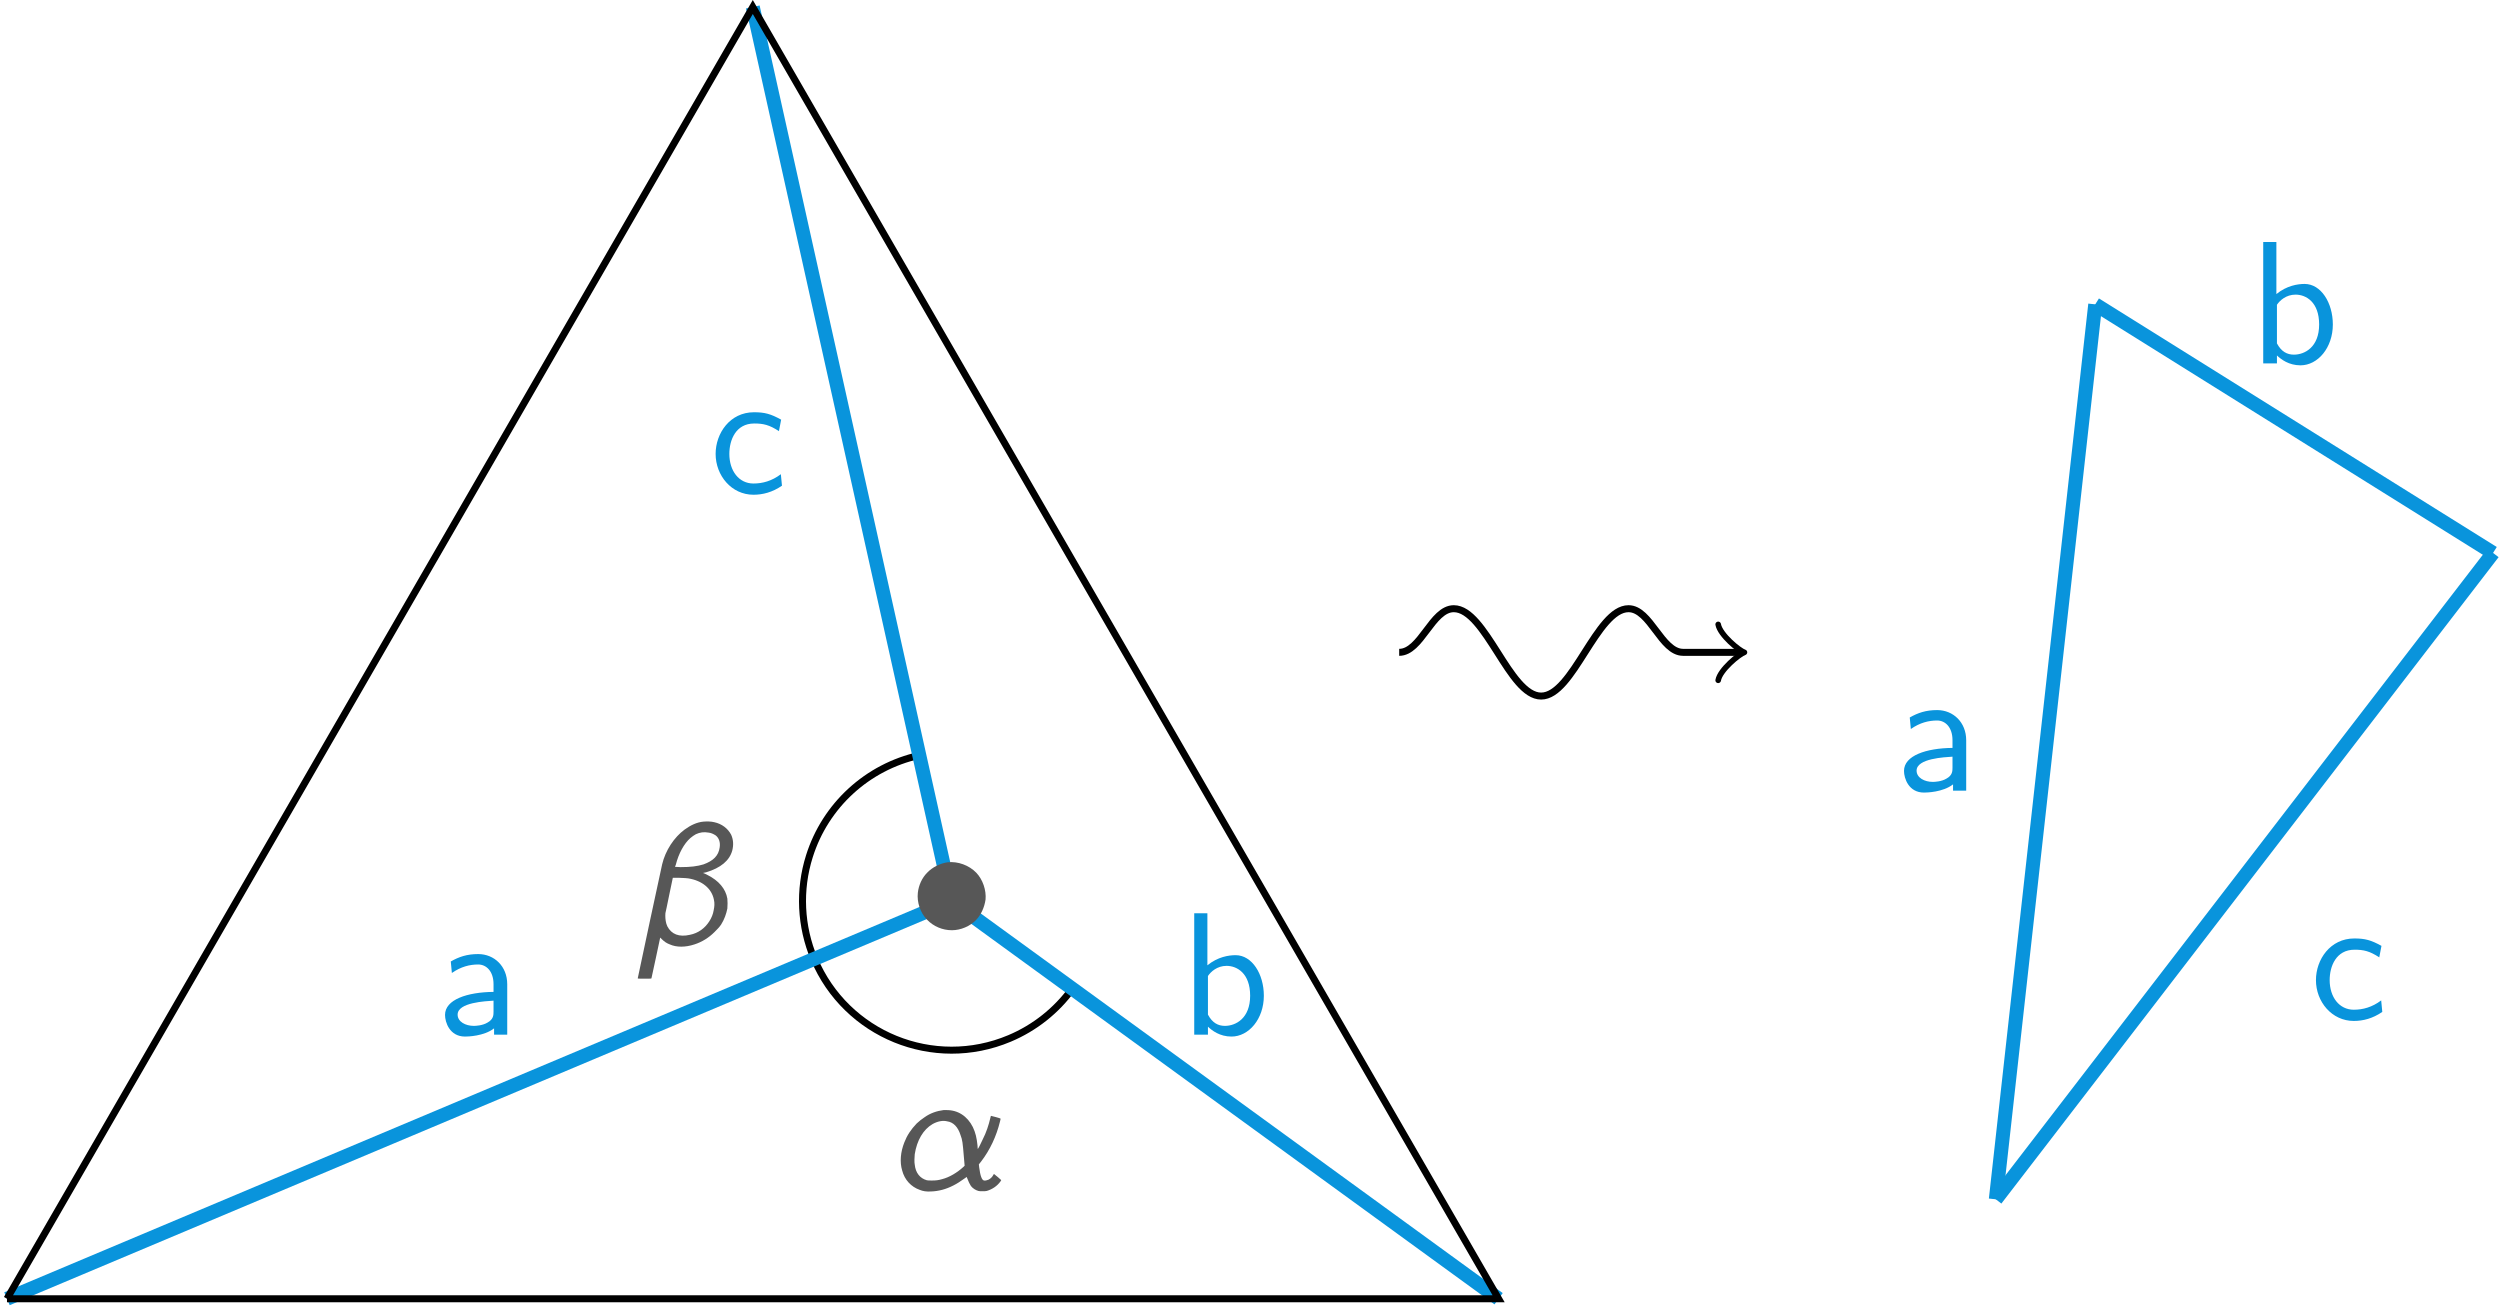
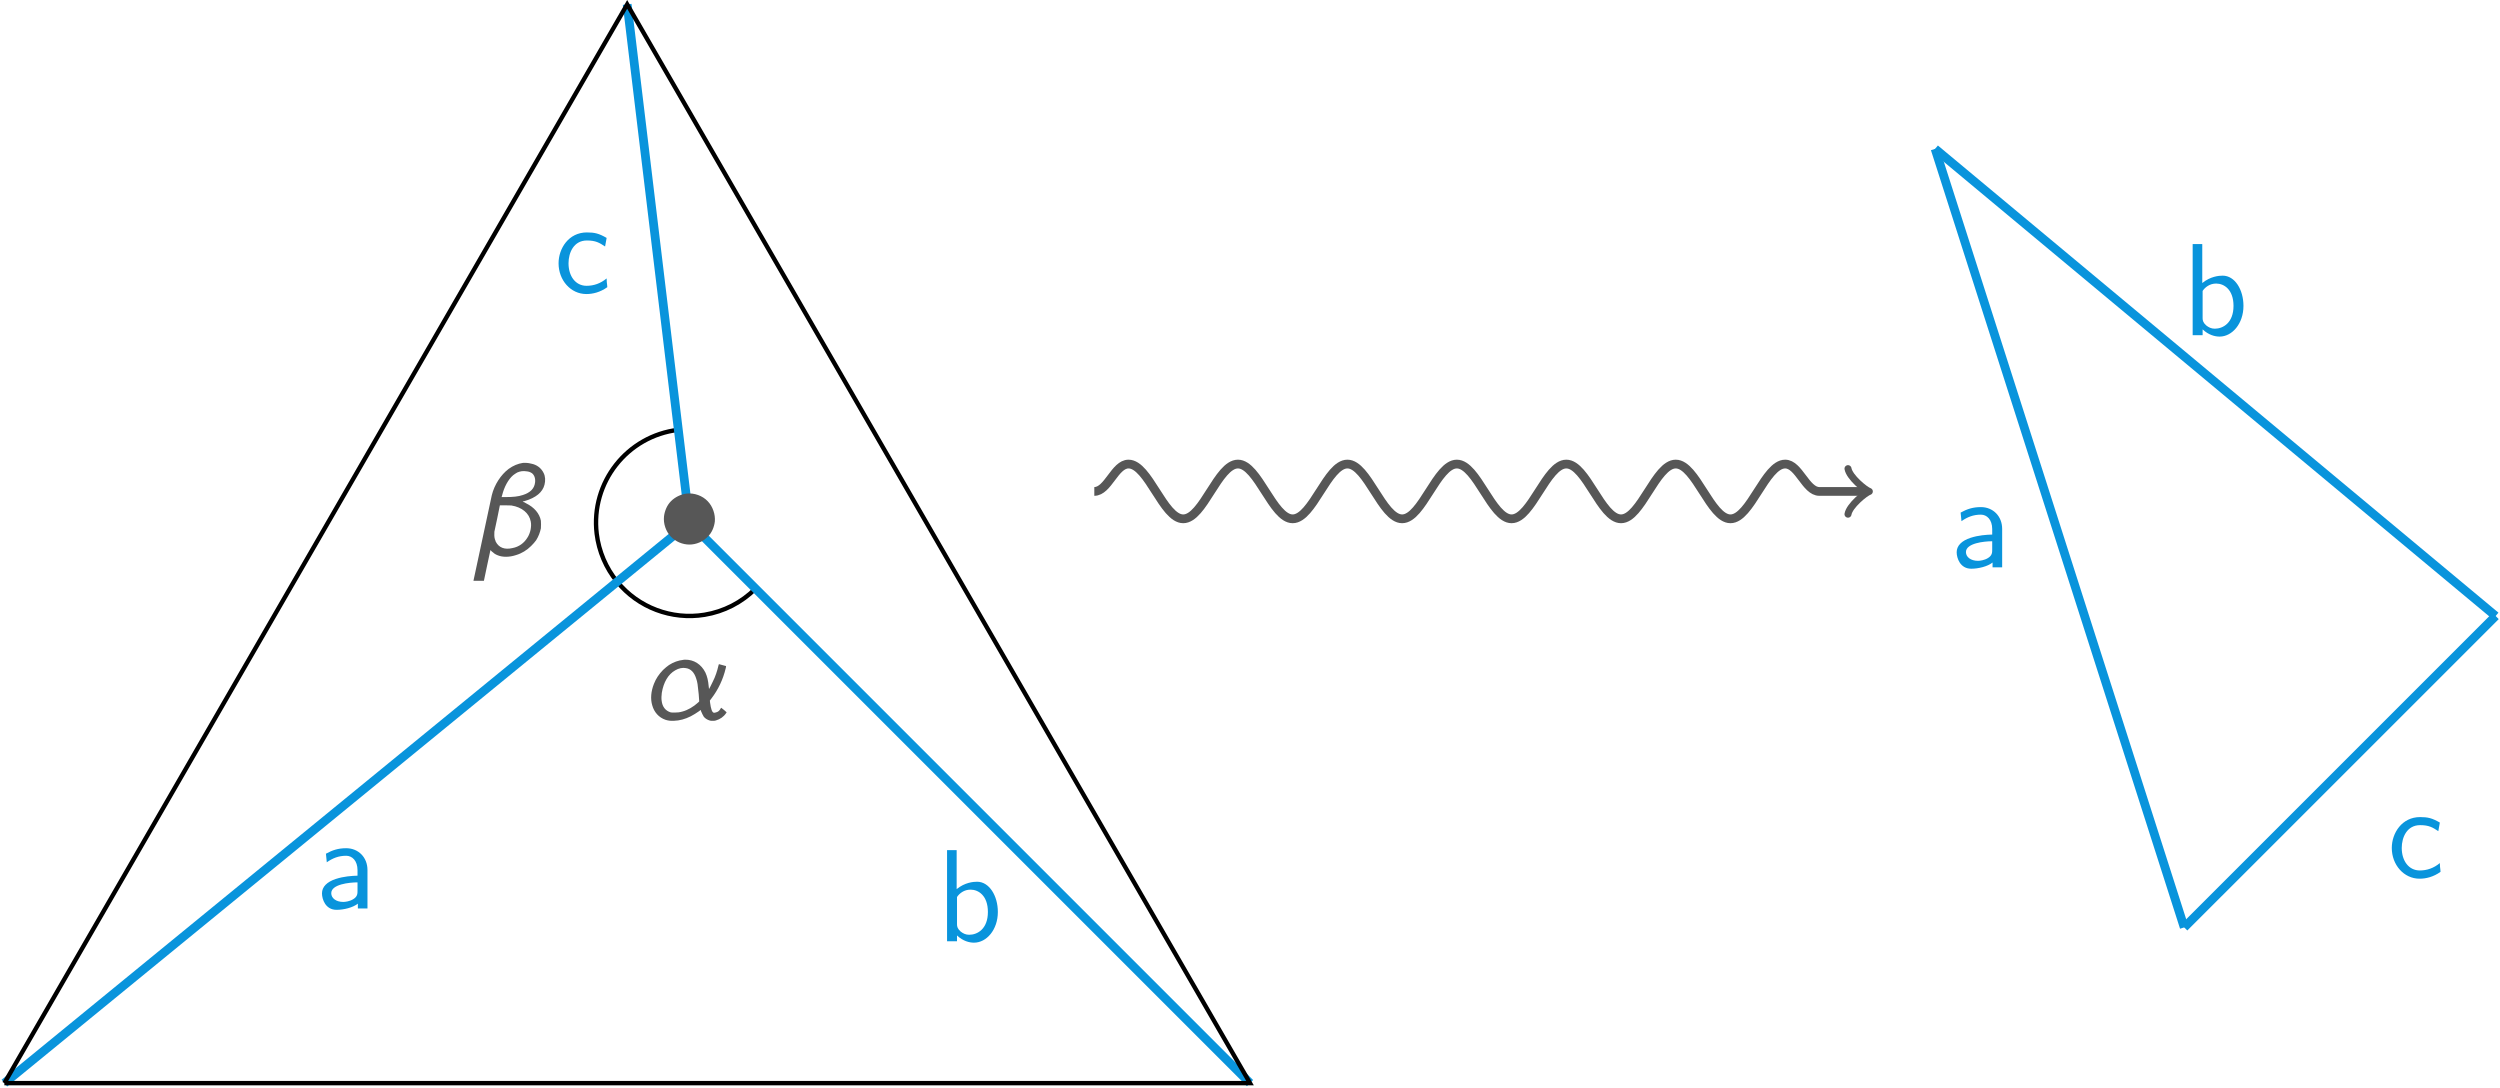
- <svg xmlns="http://www.w3.org/2000/svg" xmlns:xlink="http://www.w3.org/1999/xlink" width="142.529pt" height="74.443pt" viewBox="0 0 142.529 74.443" version="1.1">
+ <svg xmlns="http://www.w3.org/2000/svg" xmlns:xlink="http://www.w3.org/1999/xlink" width="227.569pt" height="98.992pt" viewBox="0 0 227.569 98.992" version="1.1">
  <defs>
    <g>
      <symbol overflow="visible" id="glyph0-0">
        <path style="stroke:none;" d="" />
      </symbol>
      <symbol overflow="visible" id="glyph0-1">
-         <path style="stroke:none;" d="M 3.984 -2.875 C 3.984 -3.891 3.25 -4.594 2.328 -4.594 C 1.688 -4.594 1.234 -4.438 0.766 -4.172 L 0.828 -3.516 C 1.344 -3.875 1.844 -4 2.328 -4 C 2.797 -4 3.203 -3.609 3.203 -2.875 L 3.203 -2.438 C 1.703 -2.422 0.438 -2 0.438 -1.125 C 0.438 -0.703 0.703 0.109 1.578 0.109 C 1.719 0.109 2.656 0.094 3.234 -0.359 L 3.234 0 L 3.984 0 Z M 3.203 -1.312 C 3.203 -1.125 3.203 -0.875 2.859 -0.688 C 2.578 -0.516 2.188 -0.5 2.078 -0.5 C 1.609 -0.5 1.156 -0.734 1.156 -1.141 C 1.156 -1.844 2.766 -1.906 3.203 -1.938 Z M 3.203 -1.312 " />
+         <path style="stroke:none;" d="M 4.672 -3.5 C 4.672 -4.656 3.844 -5.484 2.734 -5.484 C 2.016 -5.484 1.484 -5.312 0.891 -4.984 L 0.969 -4.203 C 1.5 -4.578 2.047 -4.797 2.734 -4.797 C 3.281 -4.797 3.766 -4.344 3.766 -3.484 L 3.766 -2.984 C 3.234 -2.969 2.516 -2.922 1.797 -2.688 C 0.984 -2.422 0.531 -1.969 0.531 -1.375 C 0.531 -0.844 0.844 0.125 1.859 0.125 C 2.516 0.125 3.344 -0.078 3.797 -0.438 L 3.797 0 L 4.672 0 Z M 3.766 -1.609 C 3.766 -1.359 3.766 -1.078 3.375 -0.844 C 3.047 -0.641 2.641 -0.594 2.469 -0.594 C 1.812 -0.594 1.375 -0.938 1.375 -1.391 C 1.375 -2.203 3.031 -2.375 3.766 -2.375 Z M 3.766 -1.609 " />
      </symbol>
      <symbol overflow="visible" id="glyph0-2">
-         <path style="stroke:none;" d="M 1.562 -6.922 L 0.812 -6.922 L 0.812 0 L 1.594 0 L 1.594 -0.453 C 1.828 -0.234 2.266 0.109 2.938 0.109 C 3.922 0.109 4.781 -0.891 4.781 -2.219 C 4.781 -3.453 4.109 -4.531 3.172 -4.531 C 2.781 -4.531 2.156 -4.438 1.562 -3.953 Z M 1.594 -3.344 C 1.75 -3.578 2.109 -3.922 2.656 -3.922 C 3.25 -3.922 4 -3.5 4 -2.219 C 4 -0.922 3.172 -0.5 2.562 -0.5 C 2.172 -0.5 1.844 -0.672 1.594 -1.141 Z M 1.594 -3.344 " />
+         <path style="stroke:none;" d="M 1.812 -8.297 L 0.938 -8.297 L 0.938 0 L 1.844 0 L 1.844 -0.531 C 2.391 -0.016 2.969 0.125 3.391 0.125 C 4.531 0.125 5.562 -1.047 5.562 -2.672 C 5.562 -4.141 4.781 -5.422 3.672 -5.422 C 3.328 -5.422 2.562 -5.359 1.812 -4.75 Z M 1.844 -4.031 C 2.062 -4.359 2.484 -4.703 3.078 -4.703 C 3.797 -4.703 4.656 -4.156 4.656 -2.672 C 4.656 -1.109 3.688 -0.594 2.953 -0.594 C 2.625 -0.594 2.391 -0.719 2.172 -0.891 C 1.891 -1.141 1.844 -1.344 1.844 -1.547 Z M 1.844 -4.031 " />
      </symbol>
      <symbol overflow="visible" id="glyph0-3">
-         <path style="stroke:none;" d="M 4.094 -4.172 C 3.5 -4.5 3.156 -4.594 2.547 -4.594 C 1.172 -4.594 0.359 -3.391 0.359 -2.219 C 0.359 -0.984 1.266 0.109 2.516 0.109 C 3.047 0.109 3.594 -0.031 4.141 -0.406 L 4.078 -1.062 C 3.562 -0.672 3.031 -0.531 2.516 -0.531 C 1.688 -0.531 1.141 -1.25 1.141 -2.219 C 1.141 -3 1.5 -3.953 2.562 -3.953 C 3.078 -3.953 3.422 -3.875 3.969 -3.516 Z M 4.094 -4.172 " />
+         <path style="stroke:none;" d="M 4.797 -1.297 C 4.25 -0.844 3.641 -0.625 2.969 -0.625 C 1.969 -0.625 1.328 -1.5 1.328 -2.672 C 1.328 -3.656 1.812 -4.75 3 -4.75 C 3.797 -4.75 4.141 -4.547 4.656 -4.203 L 4.797 -4.984 C 4.094 -5.391 3.703 -5.484 3 -5.484 C 1.344 -5.484 0.422 -4.031 0.422 -2.672 C 0.422 -1.141 1.516 0.125 2.953 0.125 C 3.531 0.125 4.203 -0.031 4.859 -0.5 C 4.859 -0.531 4.828 -0.906 4.812 -0.953 Z M 4.797 -1.297 " />
      </symbol>
      <symbol overflow="visible" id="glyph1-0">
        <path style="stroke:none;" d="" />
      </symbol>
      <symbol overflow="visible" id="glyph1-1">
-         <path style="stroke:none;" d="M 2.844 -4.531 C 2.469 -4.484 2.094 -4.359 1.766 -4.125 C 1.578 -4 1.484 -3.922 1.312 -3.766 C 0.984 -3.422 0.766 -3.094 0.609 -2.688 C 0.391 -2.141 0.344 -1.562 0.484 -1.094 C 0.625 -0.547 1 -0.156 1.484 0.016 C 1.672 0.094 1.875 0.125 2.125 0.109 C 2.562 0.094 2.984 -0.016 3.406 -0.234 C 3.625 -0.344 3.812 -0.469 4.031 -0.625 C 4.109 -0.672 4.156 -0.719 4.156 -0.719 C 4.172 -0.719 4.172 -0.672 4.203 -0.625 C 4.25 -0.484 4.344 -0.297 4.406 -0.203 C 4.516 -0.062 4.672 0.031 4.828 0.078 C 4.891 0.094 4.938 0.094 5.062 0.094 C 5.188 0.094 5.234 0.094 5.312 0.078 C 5.625 -0.016 5.906 -0.203 6.094 -0.469 C 6.125 -0.516 6.141 -0.547 6.125 -0.547 C 6.125 -0.562 5.781 -0.844 5.719 -0.891 C 5.719 -0.891 5.703 -0.875 5.688 -0.844 C 5.625 -0.719 5.531 -0.625 5.406 -0.562 C 5.328 -0.531 5.219 -0.5 5.156 -0.516 C 5.031 -0.531 4.938 -0.781 4.875 -1.281 L 4.859 -1.438 L 4.984 -1.594 C 5.5 -2.266 5.859 -3.047 6.062 -3.875 C 6.094 -3.969 6.094 -4.031 6.094 -4.047 C 6.094 -4.062 5.578 -4.203 5.547 -4.203 C 5.547 -4.203 5.531 -4.172 5.516 -4.094 C 5.422 -3.688 5.281 -3.25 5.078 -2.859 C 5 -2.672 4.812 -2.312 4.797 -2.312 C 4.797 -2.312 4.781 -2.406 4.781 -2.516 C 4.734 -2.953 4.672 -3.234 4.516 -3.562 C 4.203 -4.188 3.656 -4.547 2.984 -4.531 C 2.938 -4.531 2.859 -4.531 2.844 -4.531 Z M 3.047 -3.891 C 3.406 -3.844 3.672 -3.562 3.812 -3.109 C 3.922 -2.828 3.938 -2.656 4 -1.906 L 4.047 -1.359 L 3.984 -1.297 C 3.625 -0.969 3.188 -0.703 2.766 -0.594 C 2.547 -0.531 2.406 -0.516 2.188 -0.516 C 2 -0.516 1.984 -0.516 1.891 -0.531 C 1.5 -0.641 1.25 -0.953 1.203 -1.422 C 1.172 -1.547 1.188 -1.875 1.203 -2.016 C 1.328 -2.812 1.688 -3.422 2.219 -3.734 C 2.5 -3.891 2.797 -3.953 3.047 -3.891 Z M 3.047 -3.891 " />
+         <path style="stroke:none;" d="M 3.406 -5.422 C 2.969 -5.375 2.516 -5.219 2.109 -4.953 C 1.891 -4.797 1.781 -4.703 1.562 -4.5 C 1.188 -4.109 0.922 -3.719 0.734 -3.234 C 0.469 -2.562 0.406 -1.875 0.578 -1.297 C 0.75 -0.656 1.188 -0.172 1.781 0.031 C 2.016 0.109 2.25 0.141 2.547 0.125 C 3.078 0.109 3.578 -0.031 4.078 -0.281 C 4.344 -0.422 4.578 -0.562 4.844 -0.75 C 4.922 -0.812 4.984 -0.859 4.984 -0.859 C 5 -0.859 5.016 -0.797 5.031 -0.734 C 5.094 -0.578 5.203 -0.359 5.281 -0.234 C 5.422 -0.078 5.594 0.031 5.797 0.094 C 5.875 0.125 5.922 0.125 6.078 0.125 C 6.234 0.125 6.281 0.125 6.375 0.094 C 6.75 -0.016 7.078 -0.234 7.297 -0.562 C 7.344 -0.609 7.359 -0.656 7.344 -0.656 C 7.344 -0.672 6.938 -1.016 6.859 -1.062 C 6.859 -1.078 6.844 -1.047 6.812 -1 C 6.734 -0.859 6.641 -0.734 6.484 -0.672 C 6.391 -0.641 6.25 -0.594 6.188 -0.609 C 6.031 -0.641 5.922 -0.938 5.844 -1.547 L 5.828 -1.719 L 5.969 -1.906 C 6.594 -2.719 7.031 -3.656 7.266 -4.641 C 7.297 -4.75 7.312 -4.844 7.297 -4.859 C 7.297 -4.859 6.688 -5.031 6.656 -5.031 C 6.641 -5.031 6.641 -5 6.609 -4.906 C 6.5 -4.422 6.328 -3.891 6.094 -3.438 C 5.984 -3.203 5.766 -2.766 5.75 -2.766 C 5.75 -2.766 5.734 -2.891 5.719 -3.031 C 5.672 -3.531 5.594 -3.891 5.422 -4.266 C 5.047 -5.016 4.375 -5.453 3.578 -5.438 C 3.516 -5.438 3.438 -5.438 3.406 -5.422 Z M 3.641 -4.672 C 4.094 -4.609 4.406 -4.281 4.578 -3.734 C 4.703 -3.375 4.719 -3.188 4.812 -2.297 L 4.859 -1.641 L 4.766 -1.547 C 4.344 -1.156 3.812 -0.844 3.328 -0.719 C 3.062 -0.641 2.875 -0.625 2.625 -0.625 C 2.406 -0.625 2.375 -0.625 2.266 -0.641 C 1.797 -0.781 1.5 -1.141 1.438 -1.703 C 1.406 -1.859 1.422 -2.25 1.453 -2.422 C 1.609 -3.375 2.031 -4.109 2.672 -4.469 C 2.984 -4.656 3.344 -4.734 3.641 -4.672 Z M 3.641 -4.672 " />
      </symbol>
      <symbol overflow="visible" id="glyph1-2">
-         <path style="stroke:none;" d="M 4.031 -7.016 C 3.656 -6.984 3.297 -6.812 2.953 -6.562 C 2.359 -6.125 1.859 -5.375 1.672 -4.578 C 1.641 -4.484 0.281 1.906 0.281 1.922 C 0.281 1.938 0.453 1.938 0.672 1.938 C 0.891 1.938 1.062 1.938 1.062 1.922 C 1.062 1.922 1.562 -0.375 1.562 -0.406 C 1.562 -0.406 1.578 -0.391 1.656 -0.312 C 1.797 -0.172 1.938 -0.078 2.109 -0.016 C 2.484 0.156 3 0.156 3.516 -0.016 C 3.953 -0.156 4.344 -0.406 4.656 -0.719 C 4.812 -0.875 4.922 -0.984 5.031 -1.141 C 5.219 -1.438 5.328 -1.75 5.391 -2.062 C 5.406 -2.219 5.406 -2.5 5.391 -2.625 C 5.297 -3.188 4.891 -3.656 4.266 -3.969 C 4.203 -4 4.109 -4.047 4.078 -4.062 C 4.047 -4.062 4.016 -4.078 4.016 -4.094 C 4.031 -4.094 4.094 -4.109 4.172 -4.125 C 5.016 -4.375 5.516 -4.797 5.672 -5.375 C 5.75 -5.688 5.734 -5.984 5.609 -6.266 C 5.422 -6.625 5.078 -6.891 4.641 -6.984 C 4.453 -7.031 4.219 -7.031 4.031 -7.016 Z M 4.312 -6.391 C 4.469 -6.375 4.594 -6.312 4.719 -6.234 C 4.906 -6.094 5 -5.844 4.953 -5.547 C 4.891 -5.078 4.594 -4.781 4.031 -4.578 C 3.672 -4.469 3.297 -4.422 2.719 -4.422 L 2.406 -4.438 L 2.453 -4.562 C 2.609 -5.188 2.922 -5.766 3.281 -6.078 C 3.406 -6.188 3.469 -6.219 3.594 -6.297 C 3.828 -6.406 4.047 -6.438 4.312 -6.391 Z M 3.156 -3.781 C 3.953 -3.656 4.5 -3.203 4.625 -2.562 C 4.672 -2.359 4.656 -2.172 4.609 -1.953 C 4.578 -1.75 4.484 -1.516 4.359 -1.328 C 4.109 -0.938 3.734 -0.656 3.25 -0.562 C 2.641 -0.422 2.203 -0.594 1.969 -1.047 C 1.953 -1.109 1.906 -1.188 1.906 -1.219 C 1.859 -1.391 1.844 -1.609 1.859 -1.797 C 1.875 -1.844 1.969 -2.312 2.078 -2.844 C 2.188 -3.375 2.281 -3.797 2.281 -3.812 L 2.656 -3.812 C 2.953 -3.797 3.078 -3.797 3.156 -3.781 Z M 3.156 -3.781 " />
+         <path style="stroke:none;" d="M 4.828 -8.422 C 4.391 -8.359 3.938 -8.172 3.531 -7.875 C 2.828 -7.344 2.234 -6.438 2 -5.484 C 1.969 -5.375 0.328 2.297 0.328 2.312 C 0.328 2.312 0.547 2.312 0.812 2.312 C 1.062 2.312 1.281 2.312 1.281 2.312 C 1.281 2.312 1.859 -0.453 1.875 -0.484 C 1.875 -0.484 1.906 -0.469 1.984 -0.375 C 2.156 -0.219 2.312 -0.094 2.531 -0.016 C 2.969 0.172 3.594 0.172 4.203 -0.031 C 4.734 -0.188 5.203 -0.484 5.578 -0.859 C 5.766 -1.047 5.891 -1.188 6.031 -1.375 C 6.25 -1.719 6.391 -2.094 6.469 -2.469 C 6.484 -2.656 6.484 -2.984 6.469 -3.156 C 6.344 -3.812 5.875 -4.375 5.109 -4.75 C 5.031 -4.812 4.922 -4.859 4.891 -4.859 C 4.859 -4.875 4.812 -4.891 4.812 -4.906 C 4.828 -4.906 4.906 -4.922 5 -4.953 C 6.016 -5.25 6.625 -5.75 6.797 -6.438 C 6.891 -6.812 6.875 -7.188 6.719 -7.5 C 6.5 -7.953 6.094 -8.266 5.562 -8.359 C 5.328 -8.422 5.062 -8.438 4.828 -8.422 Z M 5.156 -7.656 C 5.359 -7.641 5.516 -7.578 5.656 -7.484 C 5.875 -7.312 5.984 -7 5.938 -6.641 C 5.875 -6.094 5.516 -5.719 4.828 -5.5 C 4.406 -5.359 3.953 -5.312 3.266 -5.312 L 2.891 -5.312 L 2.938 -5.469 C 3.125 -6.234 3.5 -6.922 3.938 -7.297 C 4.078 -7.406 4.156 -7.453 4.312 -7.547 C 4.594 -7.672 4.859 -7.703 5.156 -7.656 Z M 3.781 -4.547 C 4.75 -4.391 5.406 -3.844 5.547 -3.078 C 5.594 -2.828 5.578 -2.609 5.531 -2.344 C 5.484 -2.109 5.375 -1.812 5.234 -1.609 C 4.938 -1.125 4.469 -0.781 3.891 -0.672 C 3.172 -0.5 2.641 -0.703 2.359 -1.25 C 2.344 -1.328 2.297 -1.422 2.281 -1.469 C 2.219 -1.672 2.219 -1.938 2.234 -2.156 C 2.25 -2.219 2.359 -2.766 2.5 -3.406 C 2.625 -4.047 2.734 -4.547 2.734 -4.562 L 3.188 -4.562 C 3.531 -4.547 3.688 -4.547 3.781 -4.547 Z M 3.781 -4.547 " />
      </symbol>
      <symbol overflow="visible" id="glyph2-0">
        <path style="stroke:none;" d="" />
      </symbol>
      <symbol overflow="visible" id="glyph2-1">
-         <path style="stroke:none;" d="M 2.266 -4.422 C 1.828 -4.359 1.391 -4.141 1.094 -3.828 C 0.797 -3.531 0.609 -3.109 0.562 -2.688 C 0.5 -2.141 0.703 -1.531 1.094 -1.141 C 1.453 -0.766 1.969 -0.547 2.5 -0.547 C 3 -0.547 3.531 -0.766 3.891 -1.141 C 4.172 -1.438 4.359 -1.859 4.422 -2.297 C 4.469 -2.828 4.266 -3.438 3.891 -3.828 C 3.484 -4.25 2.844 -4.484 2.266 -4.422 Z M 2.266 -4.422 " />
+         <path style="stroke:none;" d="M 2.719 -5.297 C 2.203 -5.234 1.656 -4.969 1.297 -4.594 C 0.953 -4.25 0.734 -3.734 0.672 -3.234 C 0.594 -2.562 0.844 -1.844 1.297 -1.375 C 1.734 -0.922 2.359 -0.656 2.984 -0.656 C 3.594 -0.656 4.234 -0.922 4.656 -1.375 C 5.016 -1.719 5.234 -2.234 5.297 -2.75 C 5.359 -3.391 5.109 -4.125 4.656 -4.594 C 4.172 -5.109 3.422 -5.375 2.719 -5.297 Z M 2.719 -5.297 " />
      </symbol>
    </g>
    <clipPath id="clip1">
-       <path d="M 0 40 L 66 40 L 66 74.441 L 0 74.441 Z M 0 40 " />
+       <path d="M 0 36 L 75 36 L 75 98.992 L 0 98.992 Z M 0 36 " />
    </clipPath>
    <clipPath id="clip2">
-       <path d="M 42 40 L 97 40 L 97 74.441 L 42 74.441 Z M 42 40 " />
+       <path d="M 51 36 L 126 36 L 126 98.992 L 51 98.992 Z M 51 36 " />
    </clipPath>
    <clipPath id="clip3">
-       <path d="M 0 0 L 92 0 L 92 74.441 L 0 74.441 Z M 0 0 " />
+       <path d="M 0 0 L 120 0 L 120 98.992 L 0 98.992 Z M 0 0 " />
    </clipPath>
    <clipPath id="clip4">
-       <path d="M 102 20 L 142.527 20 L 142.527 74.441 L 102 74.441 Z M 102 20 " />
+       <path d="M 187 44 L 227.57 44 L 227.57 96 L 187 96 Z M 187 44 " />
    </clipPath>
    <clipPath id="clip5">
-       <path d="M 108 6 L 142.527 6 L 142.527 43 L 108 43 Z M 108 6 " />
-     </clipPath>
-     <clipPath id="clip6">
-       <path d="M 102 6 L 131 6 L 131 74.441 L 102 74.441 Z M 102 6 " />
+       <path d="M 164 2 L 227.57 2 L 227.57 68 L 164 68 Z M 164 2 " />
    </clipPath>
  </defs>
  <g id="surface1">
-     <path style="fill:none;stroke-width:0.399;stroke-linecap:butt;stroke-linejoin:miter;stroke:rgb(0%,0%,0%);stroke-opacity:1;stroke-miterlimit:10;" d="M 46.02 19.376 C 47.844 15.048 52.829 13.017 57.157 14.841 C 58.586 15.442 59.825 16.423 60.735 17.677 " transform="matrix(1,0,0,-1,0.398,74.044)" />
-     <path style="fill:none;stroke-width:0.399;stroke-linecap:butt;stroke-linejoin:miter;stroke:rgb(0%,0%,0%);stroke-opacity:1;stroke-miterlimit:10;" d="M 52.012 30.978 C 49.047 30.317 46.657 28.126 45.747 25.228 C 45.141 23.31 45.239 21.232 46.02 19.376 " transform="matrix(1,0,0,-1,0.398,74.044)" />
+     <path style="fill:none;stroke-width:0.399;stroke-linecap:butt;stroke-linejoin:miter;stroke:rgb(0%,0%,0%);stroke-opacity:1;stroke-miterlimit:10;" d="M 55.782 45.64 C 57.704 43.288 60.739 42.144 63.735 42.632 C 65.493 42.921 67.118 43.753 68.375 45.011 " transform="matrix(1,0,0,-1,0.398,98.593)" />
+     <path style="fill:none;stroke-width:0.399;stroke-linecap:butt;stroke-linejoin:miter;stroke:rgb(0%,0%,0%);stroke-opacity:1;stroke-miterlimit:10;" d="M 61.348 59.468 C 56.684 58.906 53.36 54.671 53.918 50.011 C 54.114 48.406 54.758 46.89 55.782 45.64 " transform="matrix(1,0,0,-1,0.398,98.593)" />
    <g clip-path="url(#clip1)" clip-rule="nonzero">
-       <path style="fill:none;stroke-width:0.797;stroke-linecap:butt;stroke-linejoin:miter;stroke:rgb(3.607%,58.115%,86.433%);stroke-opacity:1;stroke-miterlimit:10;" d="M 53.86 22.677 L 0 0.001 " transform="matrix(1,0,0,-1,0.398,74.044)" />
+       <path style="fill:none;stroke-width:0.797;stroke-linecap:butt;stroke-linejoin:miter;stroke:rgb(3.607%,58.115%,86.433%);stroke-opacity:1;stroke-miterlimit:10;" d="M 62.364 51.023 L 0 -0.001 " transform="matrix(1,0,0,-1,0.398,98.593)" />
    </g>
    <g style="fill:rgb(3.607%,58.115%,86.433%);fill-opacity:1;">
-       <use xlink:href="#glyph0-1" x="24.934" y="58.987" />
+       <use xlink:href="#glyph0-1" x="28.778" y="82.695" />
    </g>
    <g clip-path="url(#clip2)" clip-rule="nonzero">
-       <path style="fill:none;stroke-width:0.797;stroke-linecap:butt;stroke-linejoin:miter;stroke:rgb(3.607%,58.115%,86.433%);stroke-opacity:1;stroke-miterlimit:10;" d="M 53.86 22.677 L 85.04 0.001 " transform="matrix(1,0,0,-1,0.398,74.044)" />
+       <path style="fill:none;stroke-width:0.797;stroke-linecap:butt;stroke-linejoin:miter;stroke:rgb(3.607%,58.115%,86.433%);stroke-opacity:1;stroke-miterlimit:10;" d="M 62.364 51.023 L 113.387 -0.001 " transform="matrix(1,0,0,-1,0.398,98.593)" />
    </g>
    <g style="fill:rgb(3.607%,58.115%,86.433%);fill-opacity:1;">
-       <use xlink:href="#glyph0-2" x="67.273" y="58.987" />
+       <use xlink:href="#glyph0-2" x="85.27" y="85.684" />
    </g>
-     <path style="fill:none;stroke-width:0.797;stroke-linecap:butt;stroke-linejoin:miter;stroke:rgb(3.607%,58.115%,86.433%);stroke-opacity:1;stroke-miterlimit:10;" d="M 53.86 22.677 L 42.52 73.646 " transform="matrix(1,0,0,-1,0.398,74.044)" />
+     <path style="fill:none;stroke-width:0.797;stroke-linecap:butt;stroke-linejoin:miter;stroke:rgb(3.607%,58.115%,86.433%);stroke-opacity:1;stroke-miterlimit:10;" d="M 62.364 51.023 L 56.692 98.195 " transform="matrix(1,0,0,-1,0.398,98.593)" />
    <g style="fill:rgb(3.607%,58.115%,86.433%);fill-opacity:1;">
-       <use xlink:href="#glyph0-3" x="40.44" y="28.097" />
+       <use xlink:href="#glyph0-3" x="50.423" y="26.641" />
    </g>
    <g clip-path="url(#clip3)" clip-rule="nonzero">
-       <path style="fill:none;stroke-width:0.399;stroke-linecap:butt;stroke-linejoin:miter;stroke:rgb(0%,0%,0%);stroke-opacity:1;stroke-miterlimit:10;" d="M 0 0.001 L 85.04 0.001 L 42.52 73.646 L 0 0.001 " transform="matrix(1,0,0,-1,0.398,74.044)" />
+       <path style="fill:none;stroke-width:0.399;stroke-linecap:butt;stroke-linejoin:miter;stroke:rgb(0%,0%,0%);stroke-opacity:1;stroke-miterlimit:10;" d="M 0 -0.001 L 113.387 -0.001 L 56.692 98.195 L 0 -0.001 " transform="matrix(1,0,0,-1,0.398,98.593)" />
    </g>
    <g style="fill:rgb(34%,34%,34%);fill-opacity:1;">
-       <use xlink:href="#glyph1-1" x="50.948" y="67.819" />
+       <use xlink:href="#glyph1-1" x="58.79" y="65.488" />
    </g>
    <g style="fill:rgb(34%,34%,34%);fill-opacity:1;">
-       <use xlink:href="#glyph1-2" x="36.077" y="53.858" />
+       <use xlink:href="#glyph1-2" x="42.768" y="50.559" />
    </g>
    <g style="fill:rgb(34%,34%,34%);fill-opacity:1;">
-       <use xlink:href="#glyph2-1" x="51.766" y="53.581" />
+       <use xlink:href="#glyph2-1" x="59.772" y="50.227" />
    </g>
-     <path style="fill:none;stroke-width:0.399;stroke-linecap:butt;stroke-linejoin:miter;stroke:rgb(0%,0%,0%);stroke-opacity:1;stroke-miterlimit:10;" d="M 79.372 36.853 C 80.618 36.853 81.239 39.341 82.485 39.341 C 83.395 39.341 84.184 38.095 84.977 36.853 C 85.766 35.606 86.555 34.36 87.465 34.36 C 88.375 34.36 89.165 35.606 89.957 36.853 C 90.75 38.095 91.54 39.341 92.446 39.341 C 93.692 39.341 94.317 36.853 95.559 36.853 L 98.754 36.853 " transform="matrix(1,0,0,-1,0.398,74.044)" />
-     <path style="fill:none;stroke-width:0.319;stroke-linecap:round;stroke-linejoin:round;stroke:rgb(0%,0%,0%);stroke-opacity:1;stroke-miterlimit:10;" d="M -1.197 1.595 C -1.095 0.998 -0.001 0.099 0.3 0.002 C -0.001 -0.1 -1.095 -0.994 -1.197 -1.592 " transform="matrix(1,0,0,-1,99.15354,37.19308)" />
+     <path style="fill:none;stroke-width:0.797;stroke-linecap:butt;stroke-linejoin:miter;stroke:rgb(34%,34%,34%);stroke-opacity:1;stroke-miterlimit:10;" d="M 99.215 53.859 C 100.457 53.859 101.082 56.351 102.329 56.351 C 103.235 56.351 104.024 55.105 104.817 53.859 C 105.61 52.613 106.399 51.366 107.309 51.366 C 108.219 51.366 109.008 52.613 109.797 53.859 C 110.59 55.105 111.379 56.351 112.29 56.351 C 113.2 56.351 113.989 55.105 114.782 53.859 C 115.575 52.613 116.364 51.366 117.27 51.366 C 118.18 51.366 118.969 52.613 119.762 53.859 C 120.555 55.105 121.344 56.351 122.254 56.351 C 123.161 56.351 123.95 55.105 124.743 53.859 C 125.536 52.613 126.325 51.366 127.235 51.366 C 128.145 51.366 128.93 52.613 129.723 53.859 C 130.516 55.105 131.305 56.351 132.215 56.351 C 133.125 56.351 133.915 55.105 134.707 53.859 C 135.5 52.613 136.29 51.366 137.196 51.366 C 138.106 51.366 138.895 52.613 139.688 53.859 C 140.481 55.105 141.27 56.351 142.18 56.351 C 143.086 56.351 143.875 55.105 144.668 53.859 C 145.461 52.613 146.25 51.366 147.161 51.366 C 148.067 51.366 148.856 52.613 149.649 53.859 C 150.442 55.105 151.231 56.351 152.141 56.351 C 153.051 56.351 153.84 55.105 154.633 53.859 C 155.426 52.613 156.215 51.366 157.122 51.366 C 158.032 51.366 158.821 52.613 159.614 53.859 C 160.407 55.105 161.196 56.351 162.102 56.351 C 163.348 56.351 163.973 53.859 165.215 53.859 L 169.375 53.859 " transform="matrix(1,0,0,-1,0.398,98.593)" />
+     <path style="fill:none;stroke-width:0.638;stroke-linecap:round;stroke-linejoin:round;stroke:rgb(34%,34%,34%);stroke-opacity:1;stroke-miterlimit:10;" d="M -1.553 2.074 C -1.424 1.297 0.002 0.129 0.389 -0 C 0.002 -0.129 -1.424 -1.297 -1.553 -2.07 " transform="matrix(1,0,0,-1,169.7715,44.73425)" />
    <g clip-path="url(#clip4)" clip-rule="nonzero">
-       <path style="fill:none;stroke-width:0.797;stroke-linecap:butt;stroke-linejoin:miter;stroke:rgb(3.607%,58.115%,86.433%);stroke-opacity:1;stroke-miterlimit:10;" d="M 113.387 5.669 L 141.735 42.521 " transform="matrix(1,0,0,-1,0.398,74.044)" />
+       <path style="fill:none;stroke-width:0.797;stroke-linecap:butt;stroke-linejoin:miter;stroke:rgb(3.607%,58.115%,86.433%);stroke-opacity:1;stroke-miterlimit:10;" d="M 198.426 14.175 L 226.774 42.519 " transform="matrix(1,0,0,-1,0.398,98.593)" />
    </g>
    <g style="fill:rgb(3.607%,58.115%,86.433%);fill-opacity:1;">
-       <use xlink:href="#glyph0-3" x="131.677" y="58.097" />
+       <use xlink:href="#glyph0-3" x="217.297" y="79.861" />
    </g>
    <g clip-path="url(#clip5)" clip-rule="nonzero">
-       <path style="fill:none;stroke-width:0.797;stroke-linecap:butt;stroke-linejoin:miter;stroke:rgb(3.607%,58.115%,86.433%);stroke-opacity:1;stroke-miterlimit:10;" d="M 141.735 42.521 L 119.055 56.692 " transform="matrix(1,0,0,-1,0.398,74.044)" />
+       <path style="fill:none;stroke-width:0.797;stroke-linecap:butt;stroke-linejoin:miter;stroke:rgb(3.607%,58.115%,86.433%);stroke-opacity:1;stroke-miterlimit:10;" d="M 226.774 42.519 L 175.75 85.042 " transform="matrix(1,0,0,-1,0.398,98.593)" />
    </g>
    <g style="fill:rgb(3.607%,58.115%,86.433%);fill-opacity:1;">
-       <use xlink:href="#glyph0-2" x="128.218" y="20.719" />
+       <use xlink:href="#glyph0-2" x="198.655" y="30.514" />
    </g>
-     <g clip-path="url(#clip6)" clip-rule="nonzero">
-       <path style="fill:none;stroke-width:0.797;stroke-linecap:butt;stroke-linejoin:miter;stroke:rgb(3.607%,58.115%,86.433%);stroke-opacity:1;stroke-miterlimit:10;" d="M 119.055 56.692 L 113.387 5.669 " transform="matrix(1,0,0,-1,0.398,74.044)" />
-     </g>
+     <path style="fill:none;stroke-width:0.797;stroke-linecap:butt;stroke-linejoin:miter;stroke:rgb(3.607%,58.115%,86.433%);stroke-opacity:1;stroke-miterlimit:10;" d="M 175.75 85.042 L 198.426 14.175 " transform="matrix(1,0,0,-1,0.398,98.593)" />
    <g style="fill:rgb(3.607%,58.115%,86.433%);fill-opacity:1;">
-       <use xlink:href="#glyph0-1" x="108.112" y="45.077" />
+       <use xlink:href="#glyph0-1" x="177.58" y="51.644" />
    </g>
  </g>
</svg>
